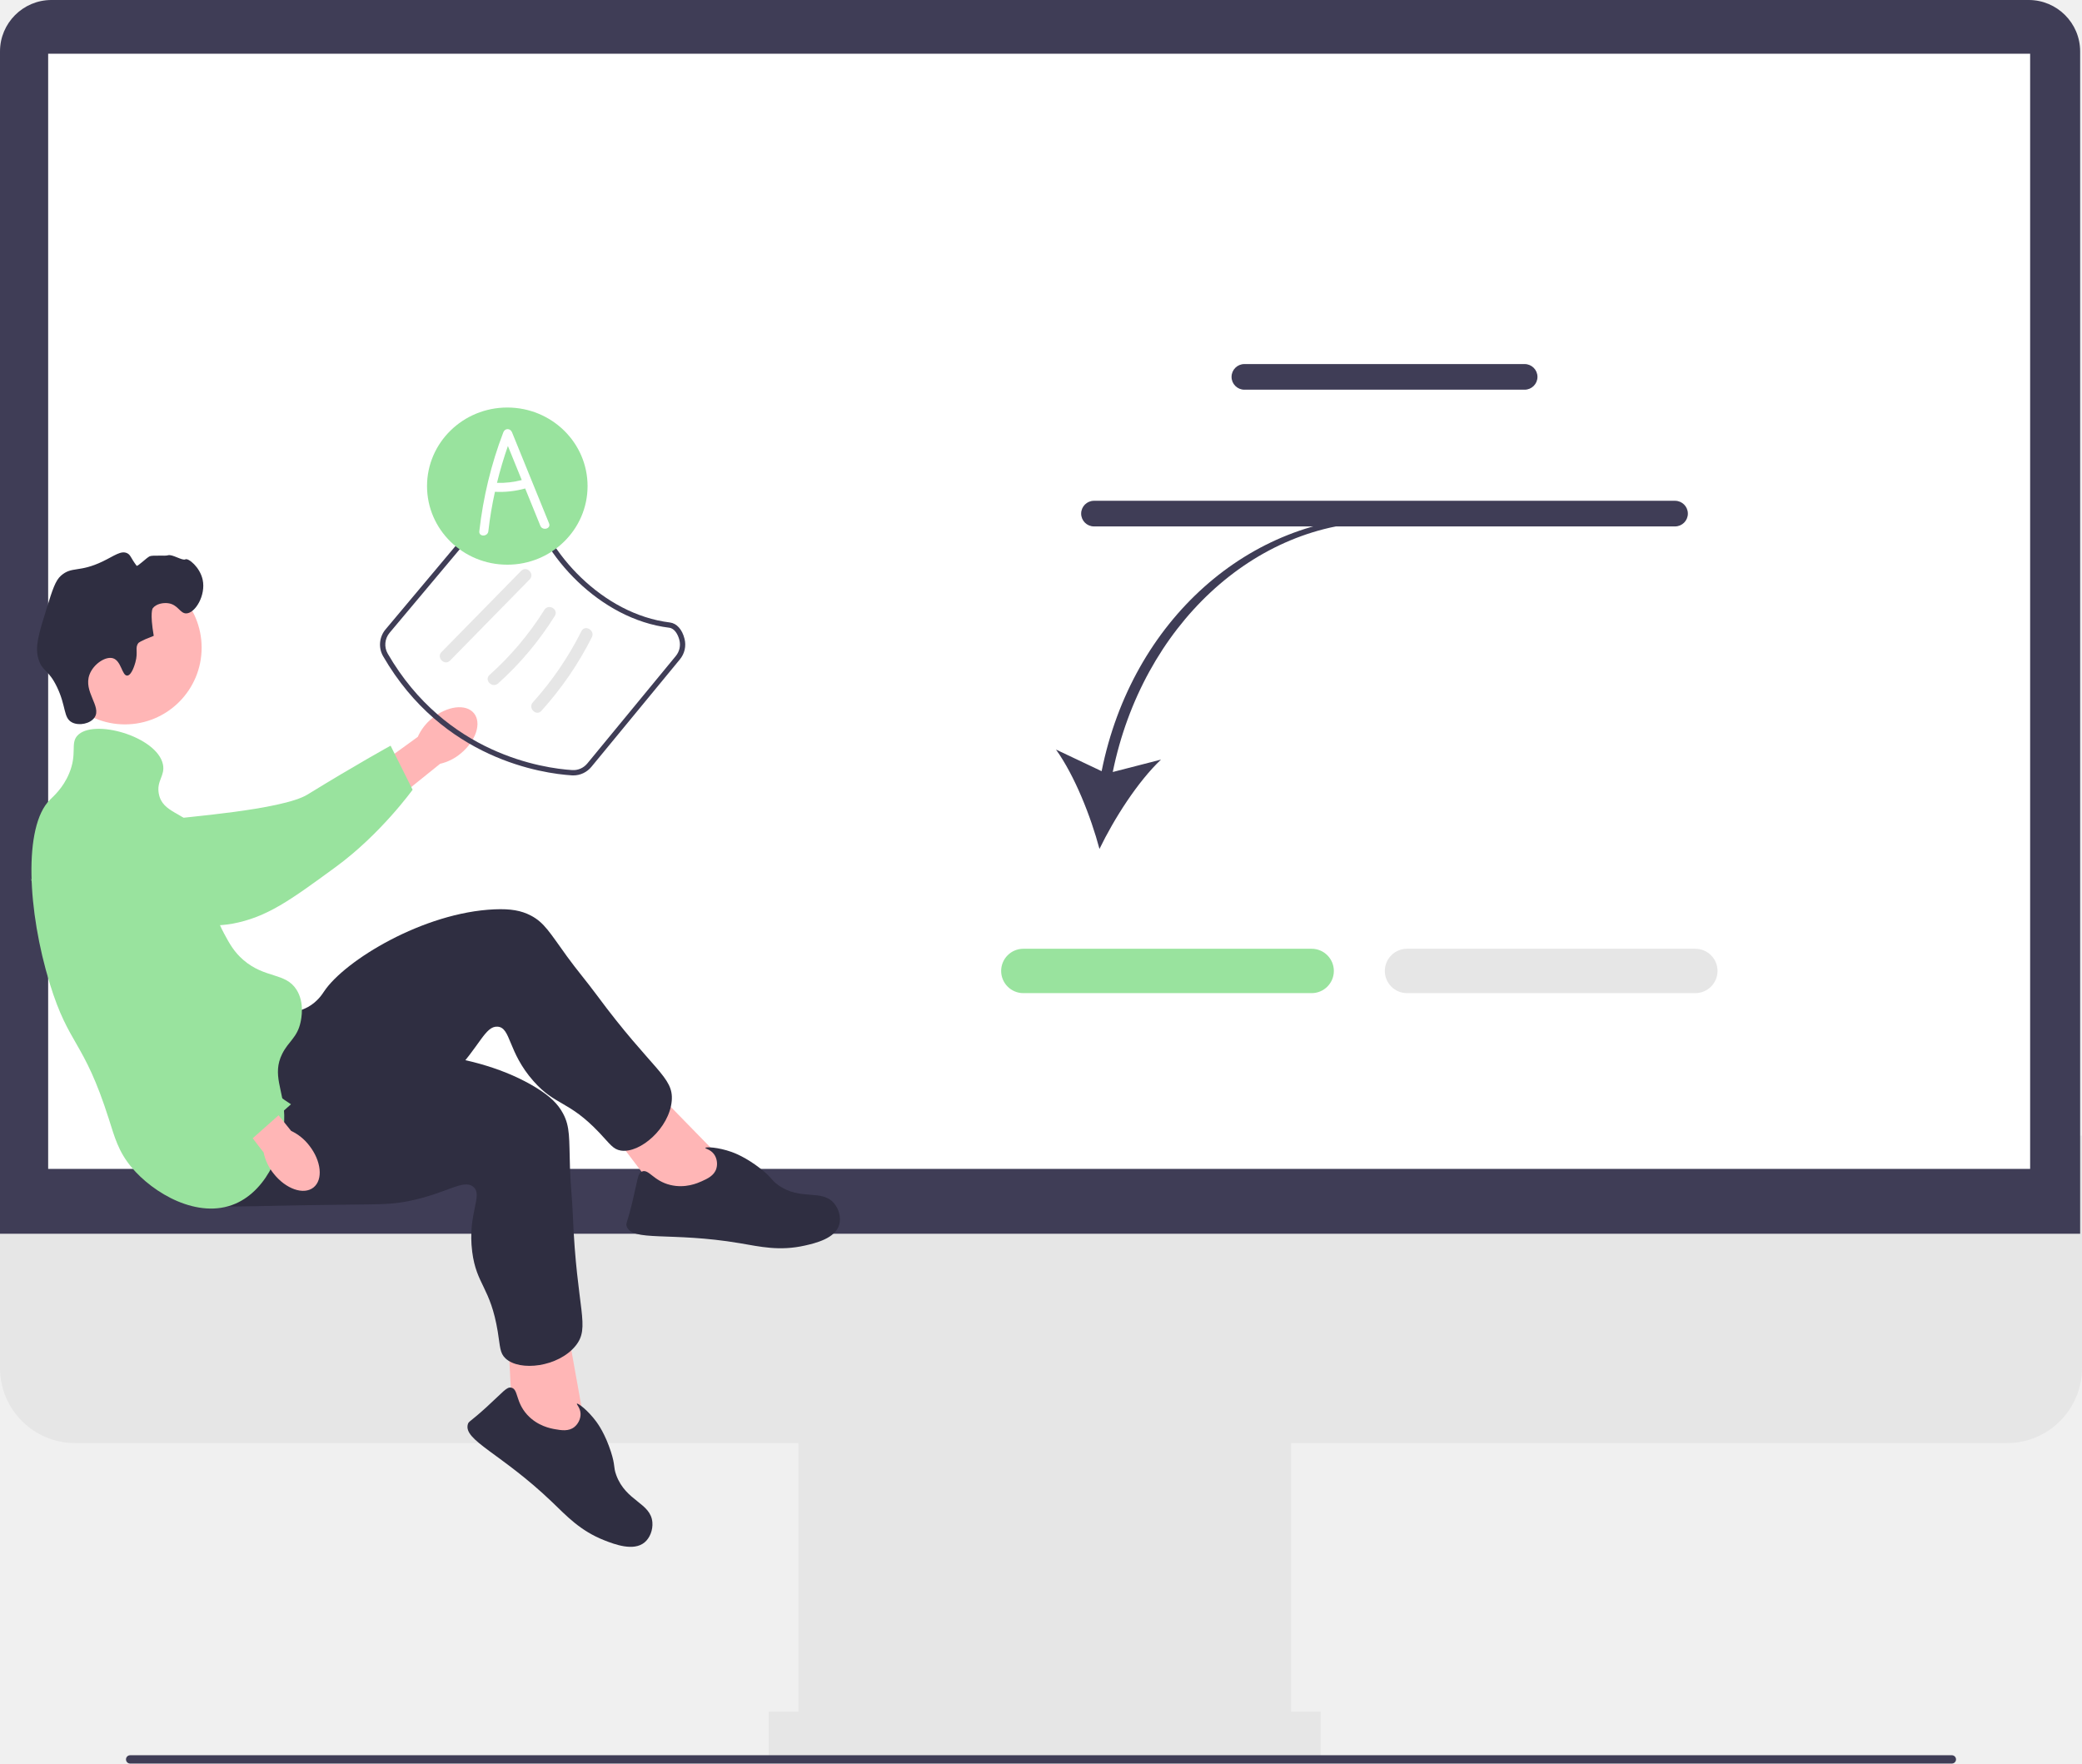
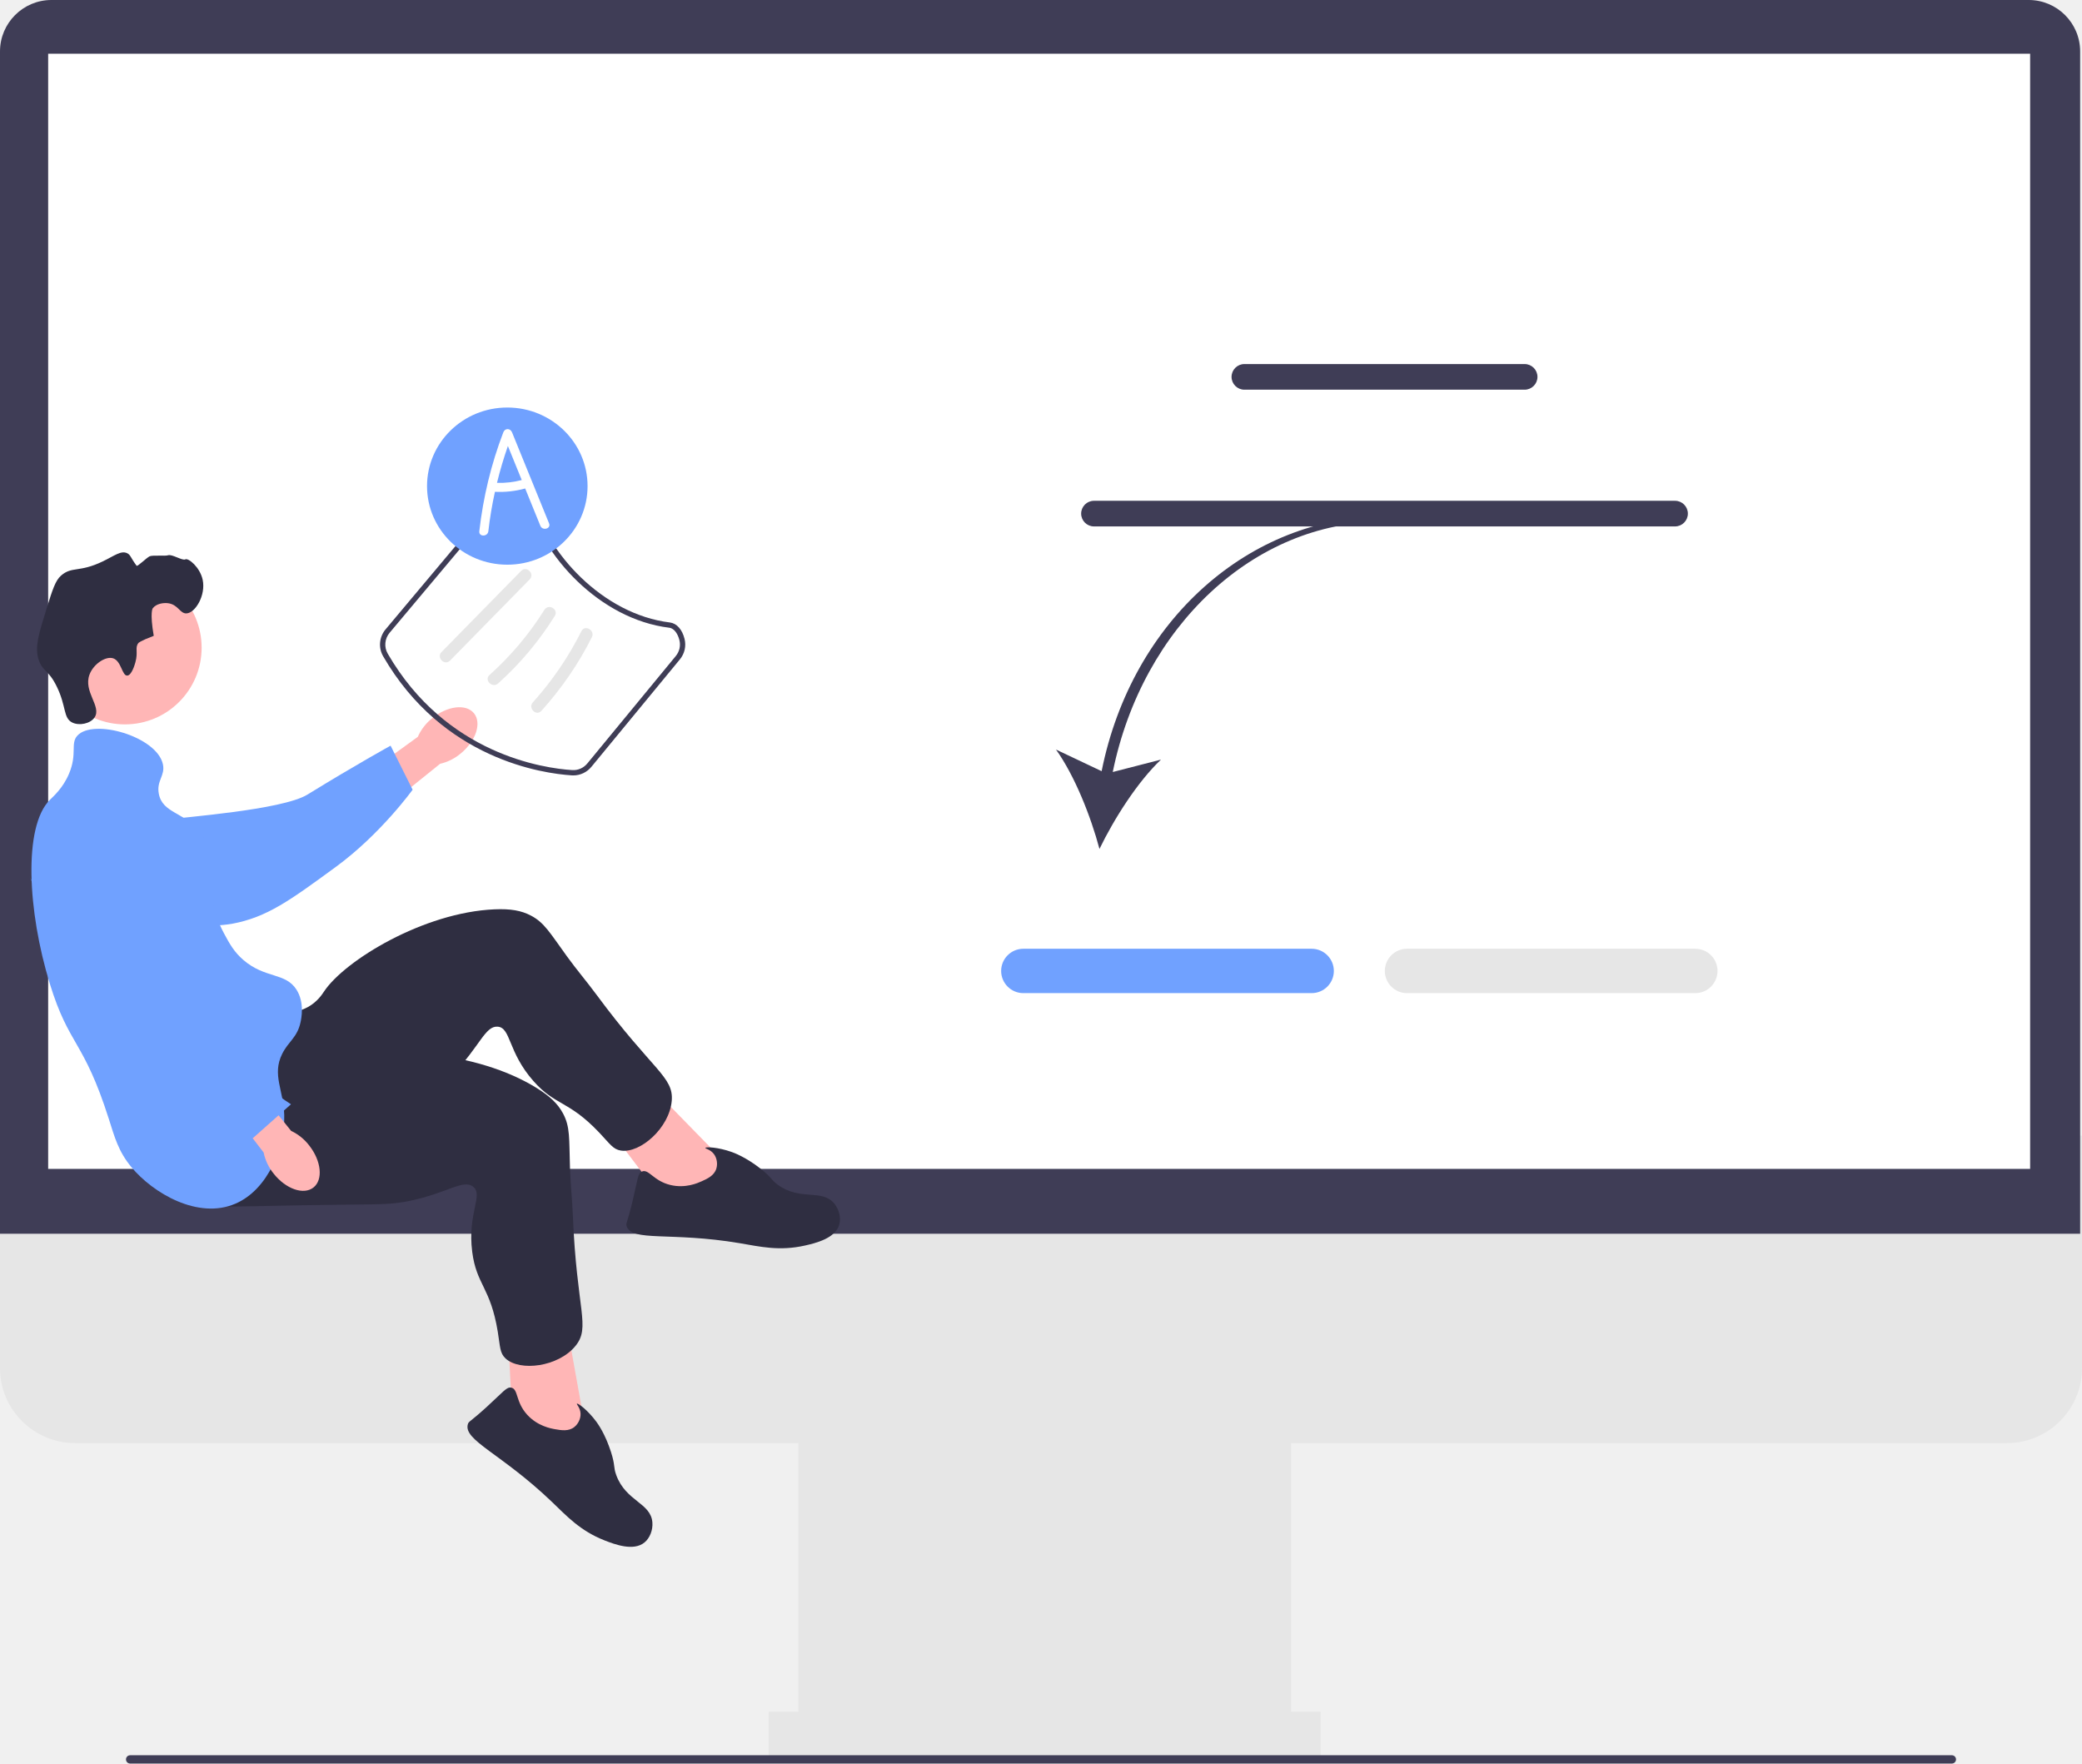
<svg xmlns="http://www.w3.org/2000/svg" width="596.912" height="505.575" viewBox="0 0 596.912 505.575" role="img" artist="Katerina Limpitsouni" source="https://undraw.co/">
  <g>
    <path d="M575.427,413.696H21.485c-11.847,0-21.485-9.638-21.485-21.485v-66.671H596.912v66.671c0,11.847-9.638,21.485-21.485,21.485Z" fill="#e6e6e6" />
    <rect x="228.887" y="402.544" width="141.262" height="100.901" fill="#e6e6e6" />
    <rect x="220.39" y="490.7" width="158.256" height="12.745" fill="#e6e6e6" />
    <path d="M596.381,353.686H0V14.744C0,6.614,6.614,0,14.744,0H581.637c8.13,0,14.744,6.614,14.744,14.744V353.686Z" fill="#3f3d56" />
    <rect x="13.808" y="15.401" width="568.234" height="319.698" fill="#fff" />
  </g>
  <g>
-     <path id="uuid-25324785-d0f2-4f1c-ad19-f4bb5410ff47-2672" d="M123.853,205.949c4.349-3.594,9.729-4.263,12.015-1.494,2.287,2.768,.614,7.924-3.737,11.519-1.718,1.46-3.761,2.487-5.958,2.995l-18.62,14.994-6.85-8.888,19.083-13.838c.914-2.062,2.308-3.875,4.066-5.288Z" fill="#ffb6b6" />
-     <path d="M16.233,239.779c-.009-.663-.003-6.447,4.279-10.103,4.919-4.199,11.86-2.5,14.294-1.904,5.624,1.377,6.085,3.79,11.366,6.268,9.88,4.637-2.499,2.264,3.38,.777,2.035-.515,31.312-2.545,38.6-7.031,14.174-8.724,23.831-14.013,23.831-14.013l6.313,12.626s-9.129,12.694-21.977,22.097c-13.179,9.646-19.769,14.469-29.783,16.332-.862,.16-22.072,3.782-39.155-8.981-3.897-2.911-11.036-8.245-11.147-16.07Z" fill="#99e39e" />
+     <path id="uuid-25324785-d0f2-4f1c-ad19-f4bb5410ff47-2598" d="M123.853,205.949c4.349-3.594,9.729-4.263,12.015-1.494,2.287,2.768,.614,7.924-3.737,11.519-1.718,1.46-3.761,2.487-5.958,2.995l-18.62,14.994-6.85-8.888,19.083-13.838c.914-2.062,2.308-3.875,4.066-5.288Z" fill="#ffb6b6" />
+     <path d="M16.233,239.779c-.009-.663-.003-6.447,4.279-10.103,4.919-4.199,11.86-2.5,14.294-1.904,5.624,1.377,6.085,3.79,11.366,6.268,9.88,4.637-2.499,2.264,3.38,.777,2.035-.515,31.312-2.545,38.6-7.031,14.174-8.724,23.831-14.013,23.831-14.013l6.313,12.626s-9.129,12.694-21.977,22.097c-13.179,9.646-19.769,14.469-29.783,16.332-.862,.16-22.072,3.782-39.155-8.981-3.897-2.911-11.036-8.245-11.147-16.07Z" fill="#70a1ff" />
    <circle cx="35.816" cy="185.675" r="21.993" fill="#ffb6b6" />
    <g>
      <polygon points="208.055 333.43 185.405 310.246 173.714 322.442 190.588 344.671 207.326 346.586 208.055 333.43" fill="#ffb6b6" />
      <path d="M78.726,289.954c1.325,.11,5.535,.953,9.558-1.26,2.746-1.511,4.155-3.757,4.63-4.472,5.901-8.863,28.552-22.684,48.881-23.535,4.604-.193,7.634,.341,10.388,1.776,3.905,2.036,5.464,4.952,10.42,11.783,2.711,3.737,5.71,7.257,8.454,10.97,16.062,21.736,22.151,23.443,21.529,30.411-.691,7.732-9.029,15.067-14.571,14.22-2.27-.347-3.149-1.925-6.181-5.12-8.891-9.368-12.57-7.637-18.9-14.812-7.391-8.377-6.423-15.323-10.279-15.591-3.576-.249-5.095,5.677-12.729,13.548-3.493,3.602-5.98,5.254-13.559,10.511-29.511,20.473-29.982,21.912-35.937,23.544-2.606,.714-21.1,5.785-27.688-2.284-10.31-12.627,14.046-50.682,25.983-49.69Z" fill="#2f2e41" />
      <path d="M201.13,338.669c1.666-.748,3.614-1.623,4.24-3.634,.424-1.361,.18-3.039-.697-4.198-1.011-1.338-2.508-1.514-2.448-1.751,.092-.36,3.632-.22,7.517,1.154,.733,.259,4.055,1.473,8.28,4.772,3.385,2.643,2.93,3.173,5.053,4.697,6.516,4.678,12.628,.991,16.154,5.378,1.361,1.693,1.941,4.097,1.369,6.04-1.15,3.903-6.743,5.246-9.8,5.94-7.362,1.67-12.933,.307-18.752-.674-19.787-3.334-30.904-.298-32.392-4.881-.282-.868,.176-.794,1.702-7.16,1.506-6.284,1.456-8.009,2.739-8.513,1.93-.757,3.227,2.688,8.089,3.867,4.309,1.045,7.865-.552,8.944-1.036Z" fill="#2f2e41" />
    </g>
    <g>
      <polygon points="167.788 409.275 162.065 377.372 145.542 380.899 147.023 408.768 159.798 419.751 167.788 409.275" fill="#ffb6b6" />
      <path d="M85.188,300.678c1.034,.835,4.044,3.897,8.617,4.325,3.121,.292,5.548-.776,6.342-1.1,9.86-4.02,36.364-2.737,53.662,7.974,3.917,2.426,6.125,4.569,7.598,7.303,2.088,3.877,1.741,7.166,2.006,15.601,.145,4.614,.65,9.211,.835,13.824,1.085,27.005,5.165,31.836,.737,37.253-4.913,6.01-15.932,7.397-20.042,3.584-1.683-1.561-1.524-3.361-2.239-7.707-2.097-12.744-6.112-13.378-7.321-22.869-1.411-11.082,3.29-16.286,.25-18.673-2.819-2.214-7.404,1.836-18.141,4.063-4.913,1.019-7.899,.989-17.122,1.084-35.915,.369-37.113,1.295-42.957-.698-2.557-.872-20.707-7.062-21.628-17.438-1.44-16.237,40.082-34.049,49.402-26.526Z" fill="#2f2e41" />
      <path d="M159.116,409.722c1.798,.316,3.901,.687,5.549-.626,1.115-.888,1.855-2.414,1.781-3.865-.086-1.675-1.225-2.661-1.042-2.823,.279-.246,3.128,1.858,5.572,5.176,.461,.626,2.528,3.496,4.172,8.598,1.317,4.088,.643,4.27,1.543,6.723,2.765,7.53,9.893,7.911,10.347,13.521,.175,2.165-.694,4.48-2.26,5.767-3.143,2.584-8.525,.555-11.444-.588-7.029-2.752-10.874-7.009-15.138-11.087-14.5-13.87-25.404-17.6-24.062-22.228,.254-.876,.591-.558,5.429-4.969,4.775-4.354,5.703-5.81,7.046-5.506,2.023,.457,1.16,4.036,4.522,7.742,2.979,3.284,6.818,3.96,7.983,4.165Z" fill="#2f2e41" />
    </g>
    <path d="M38.815,189.879c.856-3.063-.219-4.179,.877-5.554,0-0,.441-.553,4.384-2.046h0c-1.163-6.75-.292-7.892-.292-7.892,1.004-1.316,3.015-1.634,4.384-1.461,2.896,.364,3.408,2.982,5.261,2.923,2.56-.081,5.63-5.205,4.677-9.646-.777-3.622-4.129-6.313-4.969-5.846-.833,.463-3.832-1.578-4.969-1.169-.777,.279-4.432-.092-5.261,.292-.905,.42-3.498,3.035-3.745,2.705-1.722-2.289-1.686-3.089-2.685-3.582-1.771-.874-3.696,.742-7.015,2.338-6.83,3.285-8.829,1.325-11.984,4.092-1.594,1.398-2.448,4.069-4.092,9.353-2.299,7.391-3.449,11.086-2.338,14.615,1.132,3.598,2.8,2.815,5.261,7.892,2.74,5.651,1.796,8.936,4.384,10.23,2.001,1,5.216,.364,6.43-1.461,2.079-3.125-3.294-7.352-1.461-12.276,1.125-3.023,4.595-5.315,6.723-4.677,2.406,.722,2.583,5.036,4.092,4.969,1.292-.057,2.189-3.266,2.338-3.8Z" fill="#2f2e41" />
-     <path d="M22.154,210.924c4.5-5.046,22.832,.177,24.553,8.184,.708,3.294-1.905,4.684-1.169,8.476,1.076,5.547,7.169,5.169,11.692,10.815,6.421,8.016-.194,15.852,7.015,29.229,1.54,2.859,2.839,5.268,5.554,7.6,6.23,5.351,12.027,3.516,15.199,8.476,2.372,3.71,1.397,8.282,1.169,9.353-.936,4.392-3.473,5.462-5.261,9.061-2.975,5.988,.393,10.384,.585,17.538,.239,8.951-4.517,21.358-14.03,25.429-10.687,4.574-23.577-3.001-29.814-10.523-3.722-4.488-4.802-8.628-6.43-13.738-7.277-22.837-11.388-20.772-16.953-38.875-6.362-20.695-7.612-44.941,0-52.613,1.009-1.017,3.786-3.367,5.554-7.6,2.379-5.695,.324-8.556,2.338-10.815Z" fill="#99e39e" />
+     <path d="M22.154,210.924c4.5-5.046,22.832,.177,24.553,8.184,.708,3.294-1.905,4.684-1.169,8.476,1.076,5.547,7.169,5.169,11.692,10.815,6.421,8.016-.194,15.852,7.015,29.229,1.54,2.859,2.839,5.268,5.554,7.6,6.23,5.351,12.027,3.516,15.199,8.476,2.372,3.71,1.397,8.282,1.169,9.353-.936,4.392-3.473,5.462-5.261,9.061-2.975,5.988,.393,10.384,.585,17.538,.239,8.951-4.517,21.358-14.03,25.429-10.687,4.574-23.577-3.001-29.814-10.523-3.722-4.488-4.802-8.628-6.43-13.738-7.277-22.837-11.388-20.772-16.953-38.875-6.362-20.695-7.612-44.941,0-52.613,1.009-1.017,3.786-3.367,5.554-7.6,2.379-5.695,.324-8.556,2.338-10.815Z" fill="#70a1ff" />
    <g>
-       <path id="uuid-91308677-eda7-42a2-9f2e-a07e84038198-2673" d="M88.653,328.391c3.489,4.433,4.03,9.827,1.208,12.047-2.822,2.22-7.937,.426-11.427-4.01-1.418-1.753-2.396-3.819-2.852-6.028l-14.547-18.971,7.517-5.733,14.911,18.503c2.04,.962,3.819,2.4,5.19,4.191Z" fill="#ffb6b6" />
-       <path d="M35.377,230.155c.647-.145,6.311-1.319,10.763,2.127,5.115,3.959,4.867,11.1,4.78,13.605-.201,5.786-2.468,6.73-3.817,12.406-2.524,10.619,2.283,20.487,4.938,25.939,.919,1.887,3.872,7.662,9.75,13.881,11.432,12.095,21.632,18.46,21.632,18.46l-10.958,9.74s-17.455-5.32-29.282-15.979c-12.132-10.934-30.789-49.619-34.657-59.043-.333-.812,4.385,12.382,13.393-6.946,2.055-4.409,5.82-12.486,13.457-14.192Z" fill="#99e39e" />
+       <path id="uuid-91308677-eda7-42a2-9f2e-a07e84038198-2599" d="M88.653,328.391c3.489,4.433,4.03,9.827,1.208,12.047-2.822,2.22-7.937,.426-11.427-4.01-1.418-1.753-2.396-3.819-2.852-6.028l-14.547-18.971,7.517-5.733,14.911,18.503c2.04,.962,3.819,2.4,5.19,4.191Z" fill="#ffb6b6" />
+       <path d="M35.377,230.155c.647-.145,6.311-1.319,10.763,2.127,5.115,3.959,4.867,11.1,4.78,13.605-.201,5.786-2.468,6.73-3.817,12.406-2.524,10.619,2.283,20.487,4.938,25.939,.919,1.887,3.872,7.662,9.75,13.881,11.432,12.095,21.632,18.46,21.632,18.46l-10.958,9.74s-17.455-5.32-29.282-15.979c-12.132-10.934-30.789-49.619-34.657-59.043-.333-.812,4.385,12.382,13.393-6.946,2.055-4.409,5.82-12.486,13.457-14.192Z" fill="#70a1ff" />
    </g>
  </g>
  <g>
    <path d="M315.838,221.081l-13.084-6.198c5.366,7.489,9.99,19.185,12.466,28.493,4.191-8.67,10.948-19.278,17.636-25.614l-13.828,3.557c8.521-41.76,40.569-71.739,77.27-71.739l.52-1.508c-38.334,0-72.28,29.564-80.98,73.01Z" fill="#3f3d56" />
-     <path d="M376.057,284.71h-82.668c-3.506,0-6.359-2.853-6.359-6.359s2.853-6.359,6.359-6.359h82.668c3.506,0,6.359,2.853,6.359,6.359s-2.853,6.359-6.359,6.359Z" fill="#99e39e" />
+     <path d="M376.057,284.71h-82.668c-3.506,0-6.359-2.853-6.359-6.359s2.853-6.359,6.359-6.359h82.668c3.506,0,6.359,2.853,6.359,6.359s-2.853,6.359-6.359,6.359Z" fill="#70a1ff" />
    <path d="M486.057,284.71h-82.668c-3.506,0-6.359-2.853-6.359-6.359s2.853-6.359,6.359-6.359h82.668c3.506,0,6.359,2.853,6.359,6.359s-2.853,6.359-6.359,6.359Z" fill="#e6e6e6" />
  </g>
  <g>
    <path d="M437.118,111.717h-80.357c-2.026,0-3.674-1.648-3.674-3.674s1.648-3.674,3.674-3.674h80.357c2.026,0,3.674,1.648,3.674,3.674s-1.648,3.674-3.674,3.674Z" fill="#3f3d56" />
    <path d="M480.239,150.915h-166.598c-2.026,0-3.674-1.648-3.674-3.674s1.648-3.674,3.674-3.674h166.598c2.026,0,3.674,1.648,3.674,3.674,0,2.026-1.648,3.674-3.674,3.674Z" fill="#3f3d56" />
  </g>
  <path d="M36.121,504.385c0,.66,.53,1.19,1.19,1.19H559.601c.66,0,1.19-.53,1.19-1.19,0-.66-.53-1.19-1.19-1.19H37.311c-.66,0-1.19,.53-1.19,1.19Z" fill="#3f3d56" />
  <path d="M164.369,222.297c-.142,0-.283-.005-.425-.014-8.369-.537-37.005-4.589-54.1-34.148-1.409-2.434-1.131-5.528,.69-7.698l31.66-37.722c1.295-1.543,3.295-2.431,5.32-2.407,1.4,.033,4.715,.387,5.358,2.942,3.803,15.097,19.863,32.847,39.177,35.2,1.958,.238,3.529,1.984,4.204,4.672,.526,2.092,.04,4.248-1.335,5.916l-25.362,30.798c-1.288,1.564-3.179,2.461-5.188,2.461Zm-16.976-80.472c-1.547,0-3.052,.693-4.036,1.865l-31.66,37.722c-1.413,1.683-1.629,4.079-.54,5.962,16.719,28.907,44.705,32.868,52.884,33.393,1.67,.112,3.274-.6,4.343-1.897l25.363-30.798c1.065-1.292,1.441-2.961,1.034-4.581-.398-1.586-1.373-3.347-2.916-3.535-19.952-2.43-36.54-20.753-40.466-36.335-.318-1.262-2.232-1.755-3.918-1.795-.03-.001-.06-.001-.09-.001Z" fill="#3f3d56" />
  <path d="M129.03,189.376l22.826-23.273c1.56-1.591-.884-4.039-2.446-2.446l-22.826,23.273c-1.56,1.591,.884,4.039,2.446,2.446h0Z" fill="#e6e6e6" />
  <path d="M142.806,195.933c6.3-5.646,11.774-12.184,16.256-19.358,1.183-1.894-1.809-3.632-2.987-1.746-4.334,6.935-9.626,13.199-15.715,18.657-1.661,1.489,.792,3.929,2.446,2.446h0Z" fill="#e6e6e6" />
  <path d="M155.223,203.784c5.736-6.353,10.618-13.444,14.461-21.093,.997-1.984-1.986-3.738-2.987-1.746-3.714,7.39-8.378,14.253-13.92,20.393-1.489,1.649,.951,4.103,2.446,2.446h0Z" fill="#e6e6e6" />
  <g>
-     <ellipse cx="145.443" cy="139.357" rx="23.013" ry="22.528" fill="#99e39e" />
+     <ellipse cx="145.443" cy="139.357" rx="23.013" ry="22.528" fill="#70a1ff" />
    <path d="M157.417,150.043c-3.539-8.702-7.079-17.403-10.618-26.105-.489-1.202-2.02-1.244-2.497,0-3.497,9.123-5.782,18.643-6.881,28.349-.187,1.653,2.404,1.64,2.59,0,.43-3.798,1.068-7.568,1.888-11.298,2.916,.153,5.857-.174,8.671-.953,1.45,3.565,2.9,7.13,4.35,10.696,.62,1.523,3.126,.857,2.497-.688Zm-14.931-11.614c.872-3.57,1.918-7.098,3.131-10.57l3.969,9.758c-2.325,.61-4.702,.882-7.1,.811Z" fill="#fff" />
  </g>
</svg>
